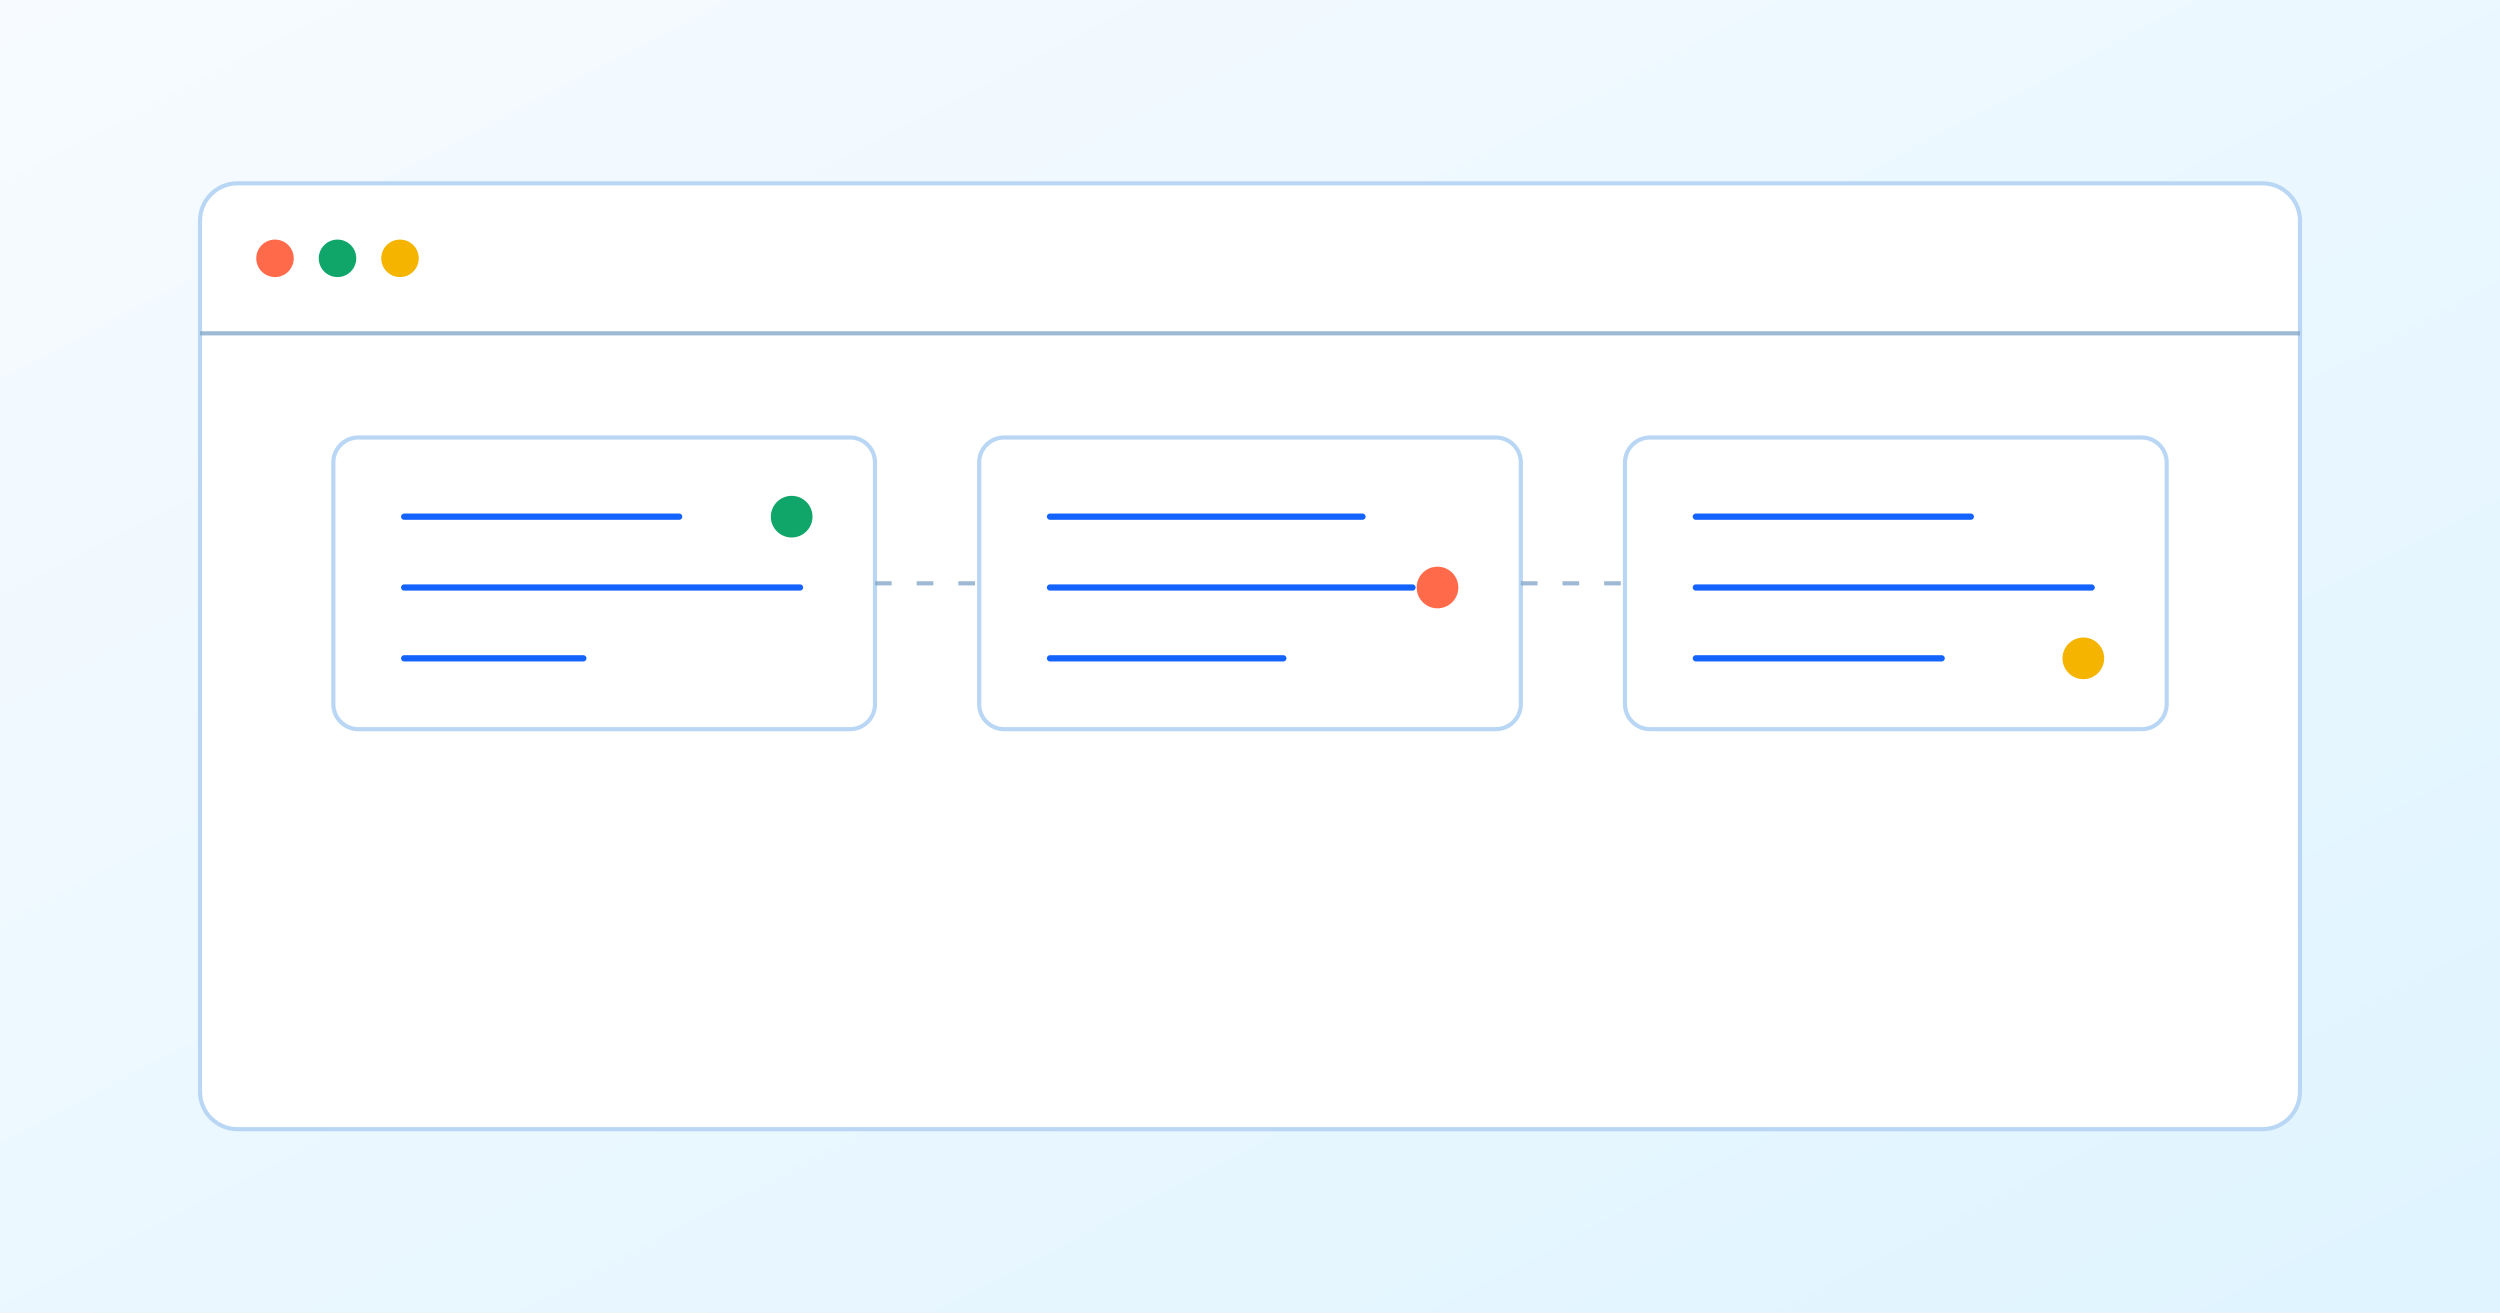
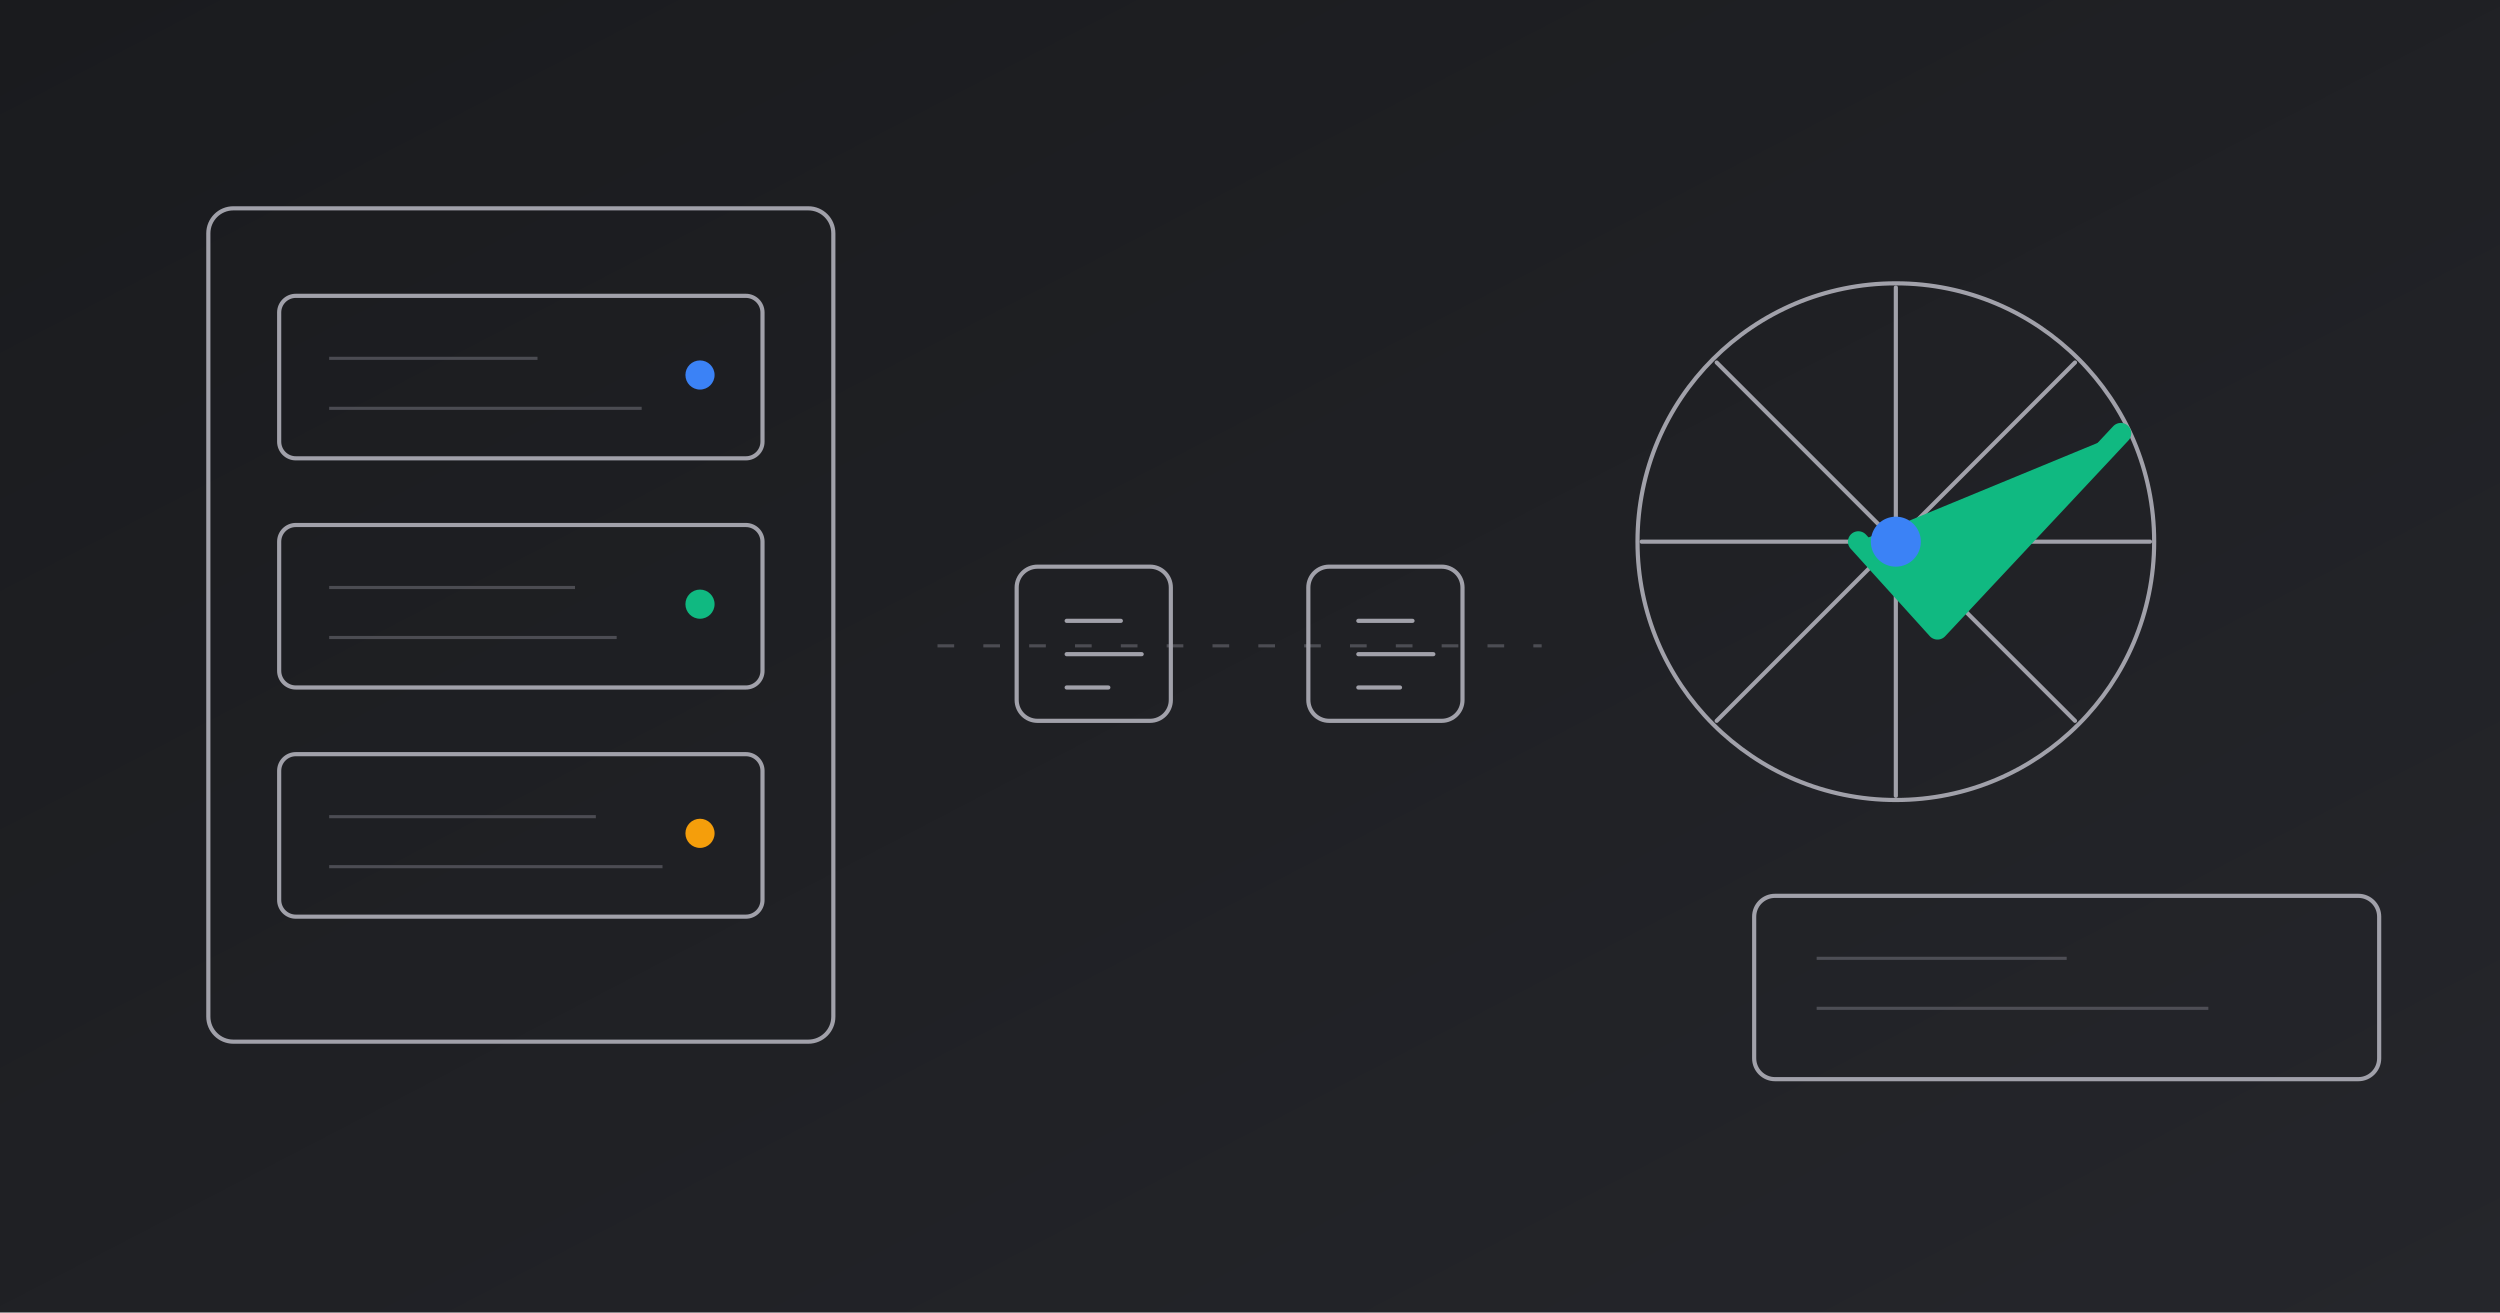
<svg xmlns="http://www.w3.org/2000/svg" width="1200" height="630" viewBox="0 0 1200 630" role="img" aria-labelledby="t d">
  <defs>
    <linearGradient id="bg" x1="0" y1="0" x2="1" y2="1">
-       <stop offset="0" stop-color="#f7fbff" />
-       <stop offset="1" stop-color="#dff4ff" />
+       <stop offset="0" stop-color="#1a1b1e" />
+       <stop offset="1" stop-color="#25262b" />
    </linearGradient>
    <style>
      .line {
-         stroke: #1463ff;
-         stroke-width: 3;
+         stroke: #a1a1aa;
+         stroke-width: 2;
        fill: none;
        stroke-linecap: round;
        stroke-linejoin: round;
      }
-       .soft {
-         fill: #ffffff;
-         stroke: #b9d7f5;
+       .dim {
+         stroke: #71717a;
+         stroke-width: 1.5;
+         fill: none;
+         opacity: 0.55;
+       }
+       .panel {
+         fill: none;
+         stroke: #a1a1aa;
        stroke-width: 2;
      }
      .accent {
-         fill: #10a66a;
+         fill: #3b82f6;
      }
-       .coral {
-         fill: #ff6b4a;
+       .green {
+         fill: #10b981;
      }
-       .muted {
-         stroke: #85a8c9;
-         stroke-width: 2;
-         fill: none;
-         opacity: 0.8;
+       .orange {
+         fill: #f59e0b;
      }
    </style>
  </defs>
  <rect width="1200" height="630" fill="url(#bg)" />
-   <g transform="translate(96 88)">
-     <rect class="soft" x="0" y="0" width="1008" height="454" rx="18" />
-     <path class="muted" d="M0 72h1008" />
-     <circle class="coral" cx="36" cy="36" r="9" />
-     <circle class="accent" cx="66" cy="36" r="9" />
-     <circle fill="#f5b400" cx="96" cy="36" r="9" />
-   </g>
-   <g transform="translate(160 210)">
-     <rect class="soft" x="0" y="0" width="260" height="140" rx="12" />
-     <path class="line" d="M34 38h132M34 72h190M34 106h86" />
-     <circle class="accent" cx="220" cy="38" r="10">
-       <animate attributeName="opacity" values="0.45;1;0.45" dur="2.8s" repeatCount="indefinite" />
+   <g transform="translate(100 100)">
+     <rect class="panel" x="0" y="0" width="300" height="400" rx="12" />
+     <rect class="line" x="34" y="42" width="232" height="78" rx="8" />
+     <path class="dim" d="M58 72h100M58 96h150" />
+     <circle class="accent" cx="236" cy="80" r="7">
+       <animate attributeName="opacity" values="0.55;1;0.55" dur="2.4s" repeatCount="indefinite" />
+     </circle>
+     <rect class="line" x="34" y="152" width="232" height="78" rx="8" />
+     <path class="dim" d="M58 182h118M58 206h138" />
+     <circle class="green" cx="236" cy="190" r="7">
+       <animate attributeName="opacity" values="1;0.55;1" dur="2.6s" repeatCount="indefinite" />
+     </circle>
+     <rect class="line" x="34" y="262" width="232" height="78" rx="8" />
+     <path class="dim" d="M58 292h128M58 316h160" />
+     <circle class="orange" cx="236" cy="300" r="7">
+       <animate attributeName="opacity" values="0.6;1;0.6" dur="2.2s" repeatCount="indefinite" />
    </circle>
  </g>
-   <g transform="translate(470 210)">
-     <rect class="soft" x="0" y="0" width="260" height="140" rx="12" />
-     <path class="line" d="M34 38h150M34 72h174M34 106h112" />
-     <circle class="coral" cx="220" cy="72" r="10">
-       <animate attributeName="opacity" values="1;0.45;1" dur="2.4s" repeatCount="indefinite" />
+   <g transform="translate(450 190)">
+     <path class="dim" d="M0 120h290" stroke-dasharray="8 14">
+       <animate attributeName="stroke-dashoffset" values="0;-70" dur="4s" repeatCount="indefinite" />
+     </path>
+     <rect class="line" x="38" y="82" width="74" height="74" rx="10" />
+     <rect class="line" x="178" y="82" width="74" height="74" rx="10" />
+     <path class="line" d="M62 108h26M62 124h36M62 140h20" stroke-width="1.5" />
+     <path class="line" d="M202 108h26M202 124h36M202 140h20" stroke-width="1.5" />
+   </g>
+   <g transform="translate(760 110)">
+     <circle class="line" cx="150" cy="150" r="124" />
+     <path class="line" d="M150 28v244M28 150h244M64 64l172 172M236 64L64 236" />
+     <rect class="panel" x="82" y="320" width="300" height="88" rx="10" />
+     <path class="dim" d="M112 350h120M112 374h188" />
+     <path class="green" stroke="#10b981" stroke-width="10" stroke-linecap="round" stroke-linejoin="round" fill="none" d="M132 150l38 42 88-94" />
+     <circle class="accent" cx="150" cy="150" r="12">
+       <animate attributeName="r" values="10;15;10" dur="2s" repeatCount="indefinite" />
    </circle>
  </g>
-   <g transform="translate(780 210)">
-     <rect class="soft" x="0" y="0" width="260" height="140" rx="12" />
-     <path class="line" d="M34 38h132M34 72h190M34 106h118" />
-     <circle fill="#f5b400" cx="220" cy="106" r="10">
-       <animate attributeName="opacity" values="0.55;1;0.55" dur="2.2s" repeatCount="indefinite" />
-     </circle>
-   </g>
-   <path class="muted" d="M420 280h50M730 280h50" stroke-dasharray="8 12">
-     <animate attributeName="stroke-dashoffset" values="0;-40" dur="3s" repeatCount="indefinite" />
-   </path>
</svg>
